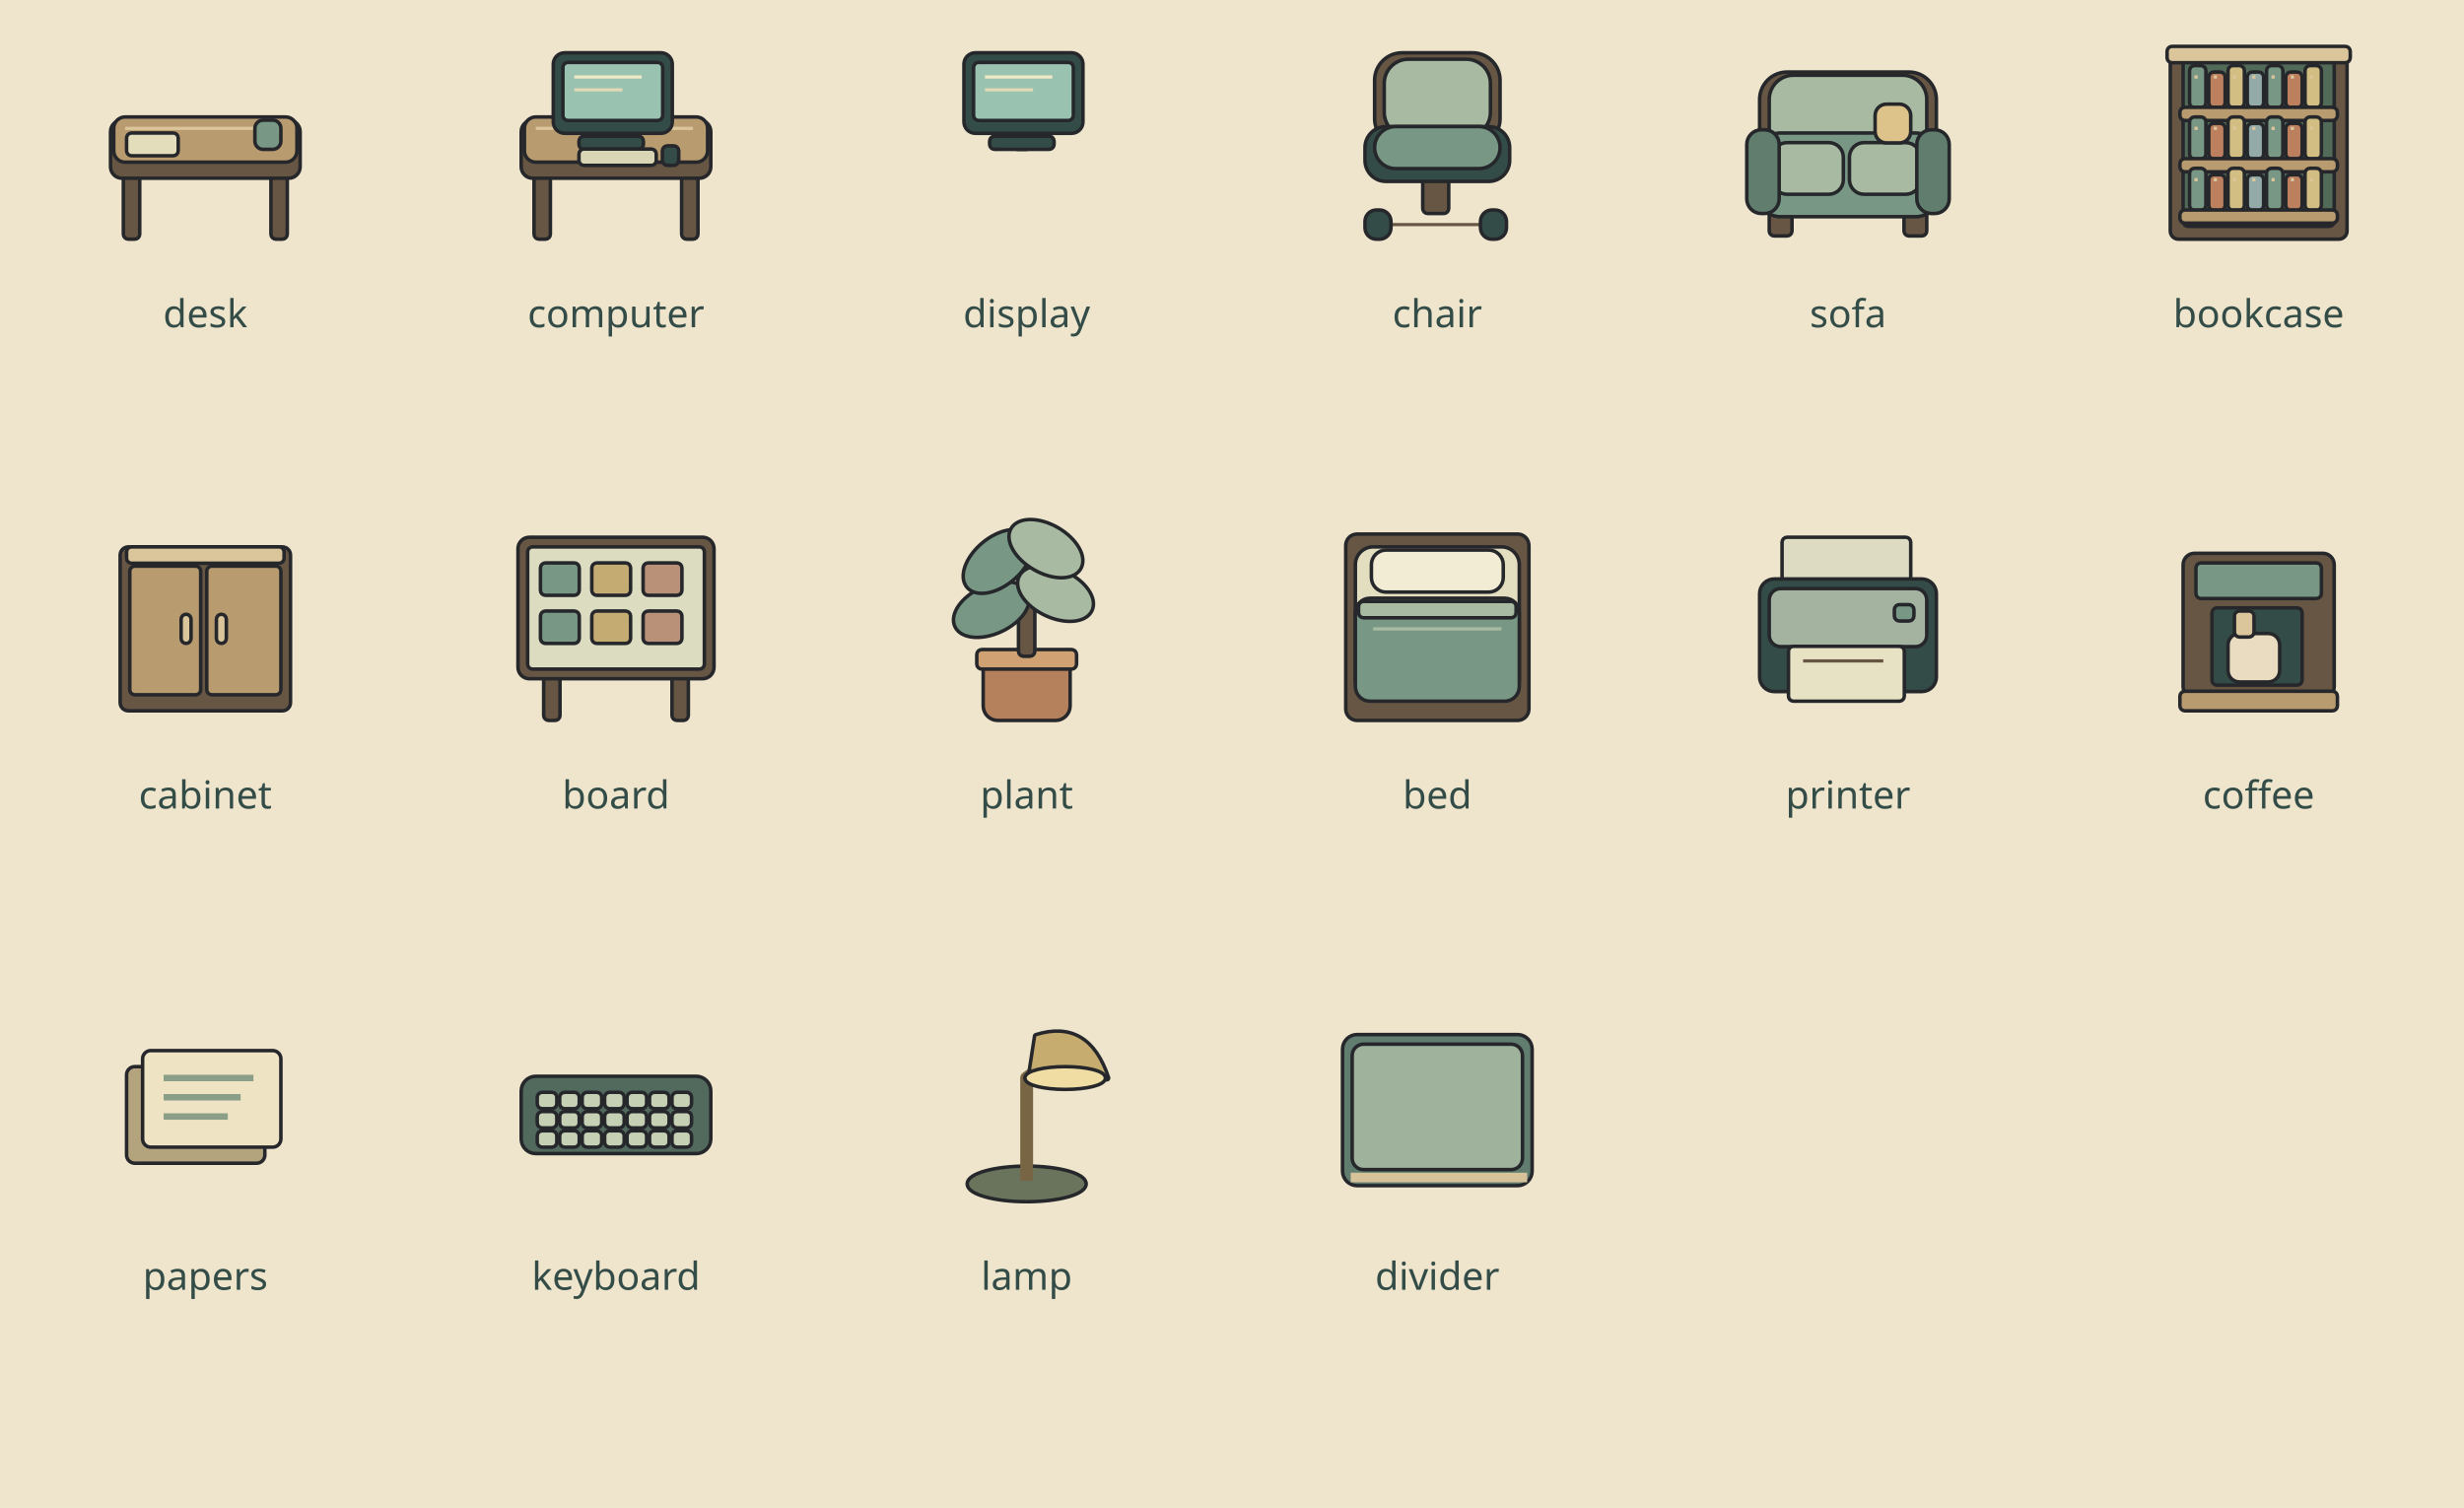
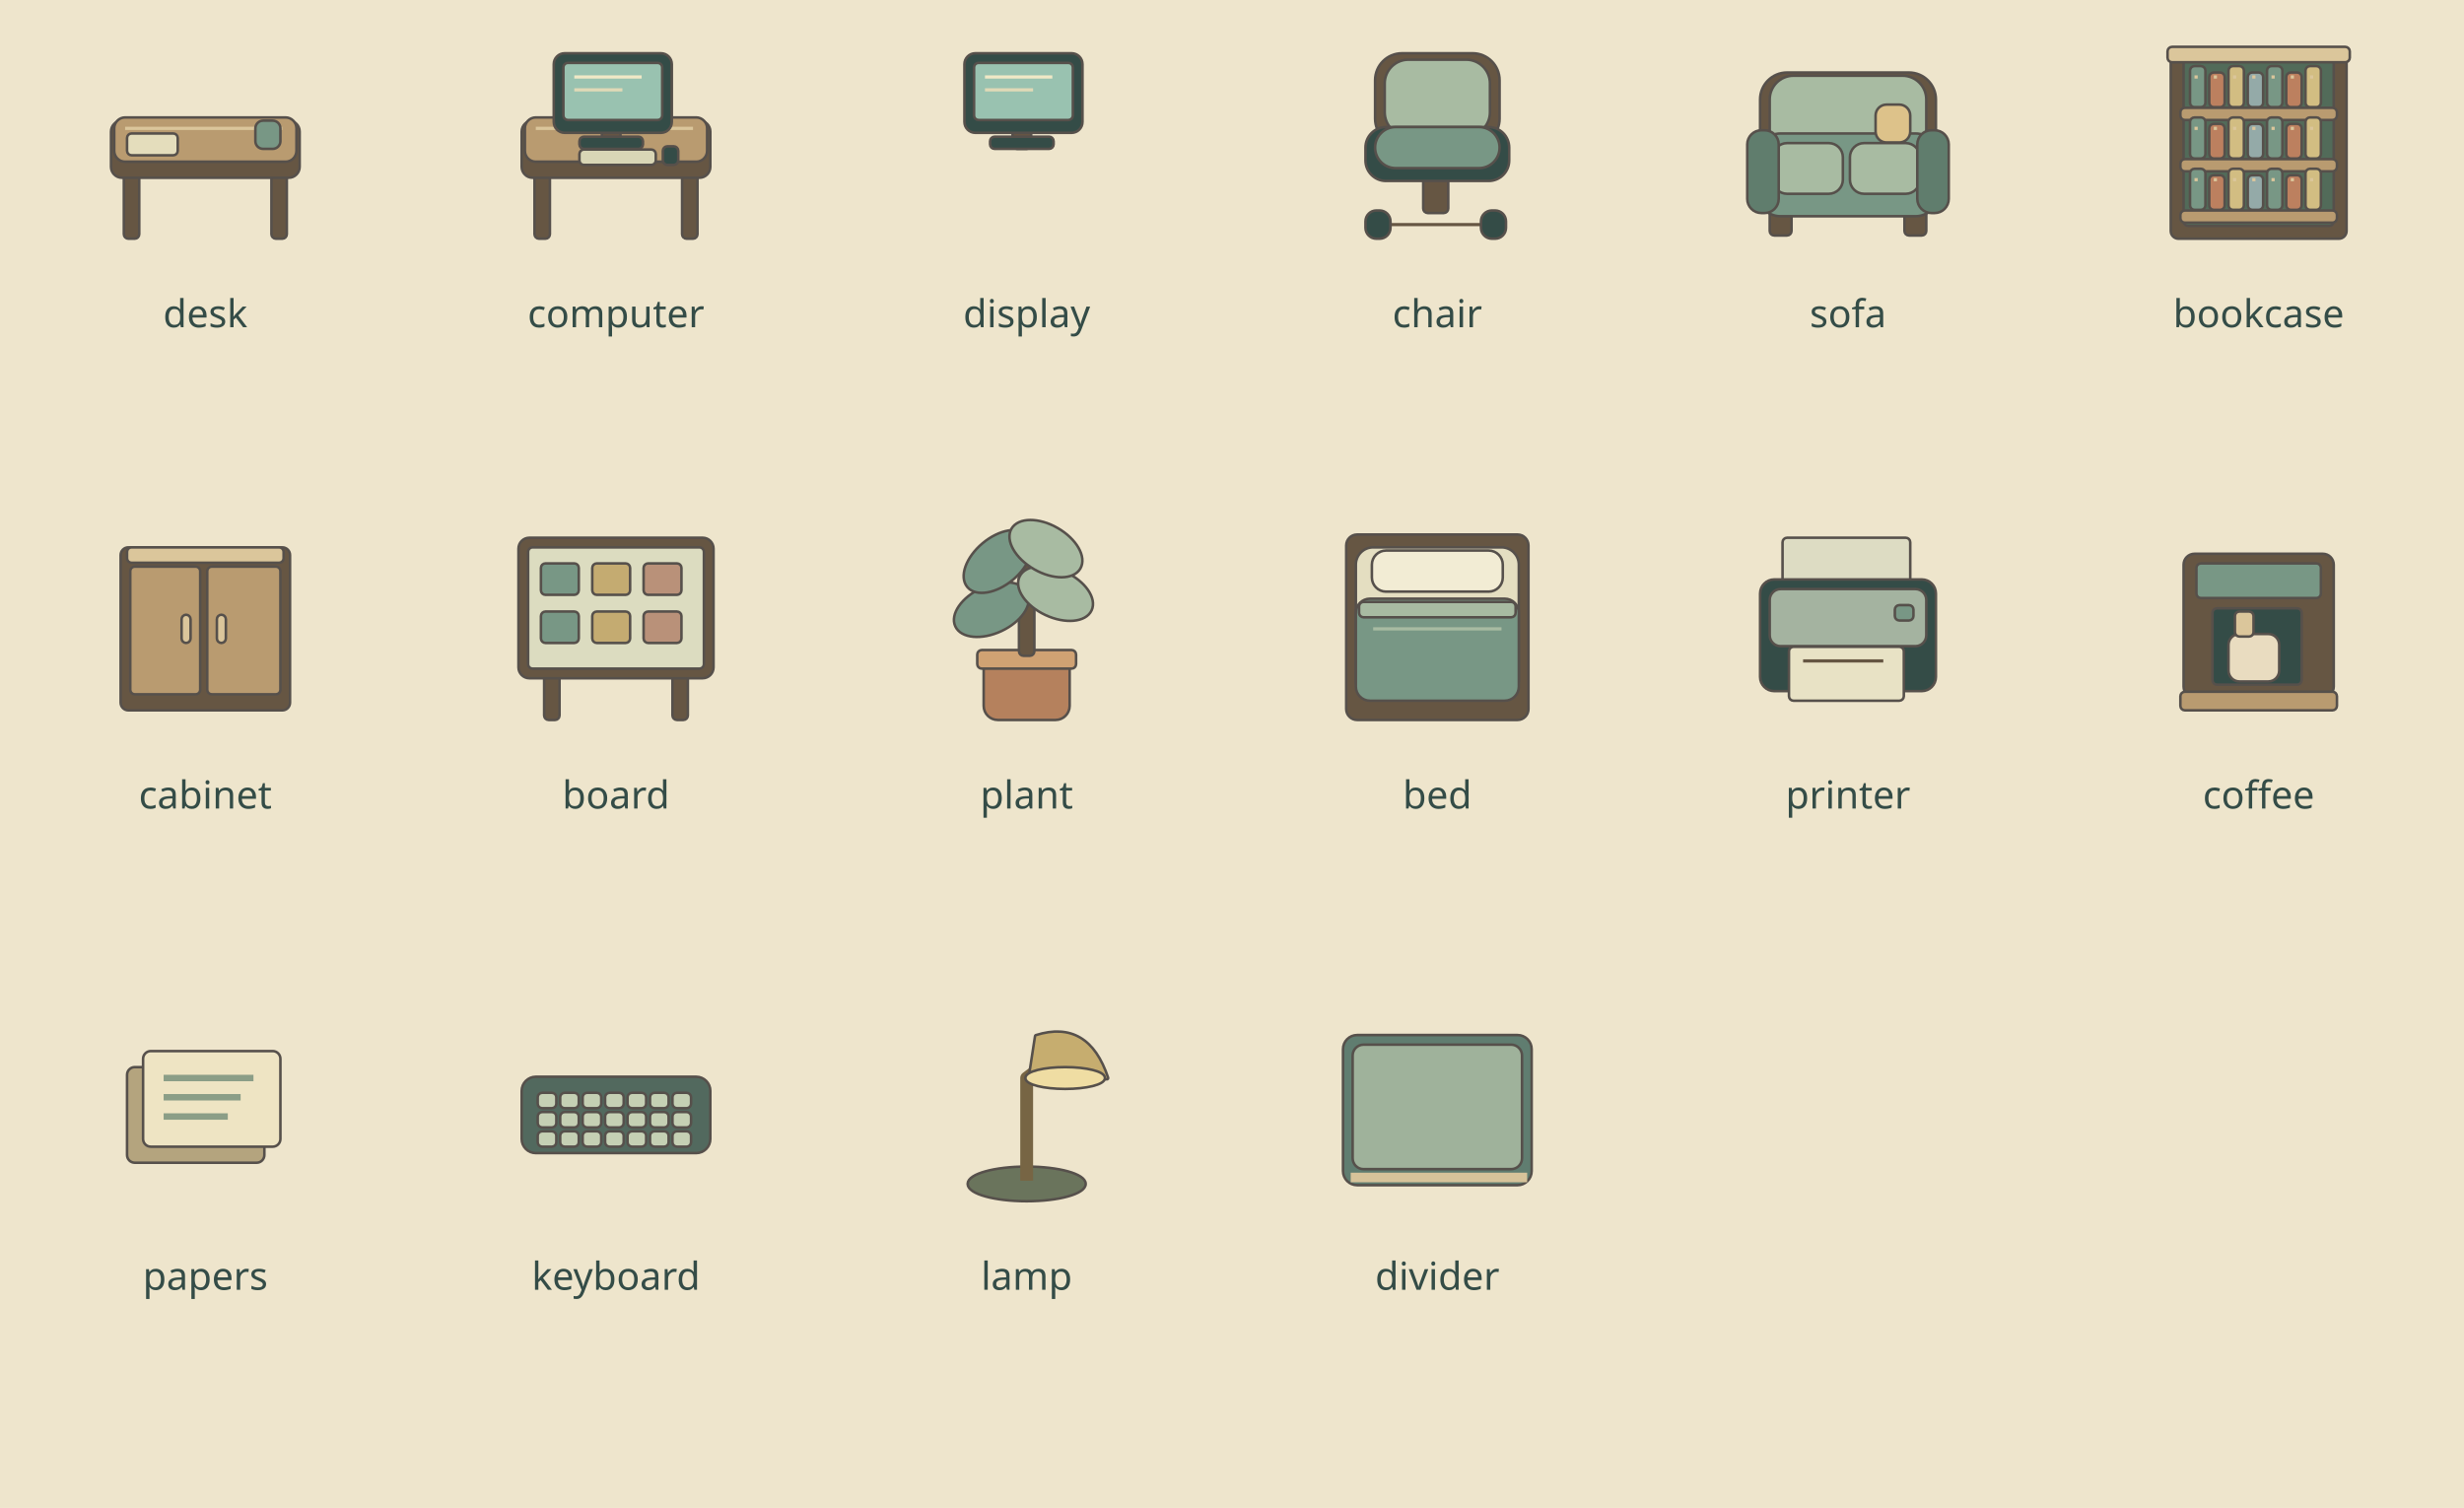
<svg xmlns="http://www.w3.org/2000/svg" width="768" height="470" viewBox="0 0 768 470">
  <rect width="768" height="470" fill="#eee5cc" />
  <g transform="translate(32 14)">
-     <g stroke="#25272b" stroke-width="2.2" stroke-linejoin="round" paint-order="stroke fill">
+     <g stroke="#56504b" stroke-width="1.6" stroke-linejoin="round" paint-order="stroke fill">
      <rect x="7" y="35" width="4" height="25" rx="1" fill="#665643" />
      <rect x="53" y="35" width="4" height="25" rx="1" fill="#665643" />
      <rect x="3" y="24" width="58" height="17" rx="3" fill="#665643" />
      <rect x="4" y="23" width="56" height="13" rx="3" fill="#b99b70" />
      <path d="M7 26L56 26" stroke="#dbc69b" stroke-width="1" />
      <rect x="8" y="28" width="15" height="6" rx="1" fill="#e4ddbc" />
      <rect x="48" y="24" width="7" height="8" rx="2" fill="#789785" />
    </g>
    <text x="32" y="88" text-anchor="middle" font-family="sans-serif" font-size="12" fill="#344c47">desk</text>
  </g>
  <g transform="translate(160 14)">
-     <g stroke="#25272b" stroke-width="2.2" stroke-linejoin="round" paint-order="stroke fill">
+     <g stroke="#56504b" stroke-width="1.6" stroke-linejoin="round" paint-order="stroke fill">
      <rect x="7" y="35" width="4" height="25" rx="1" fill="#665643" />
      <rect x="53" y="35" width="4" height="25" rx="1" fill="#665643" />
      <rect x="3" y="24" width="58" height="17" rx="3" fill="#665643" />
      <rect x="4" y="23" width="56" height="13" rx="3" fill="#b99b70" />
      <path d="M7 26L56 26" stroke="#dbc69b" stroke-width="1" />
      <rect x="28" y="18" width="5" height="14" rx="1" fill="#665643" />
      <rect x="21" y="29" width="19" height="3" rx="1" fill="#344c47" />
      <rect x="13" y="3" width="36" height="24" rx="3" fill="#344c47" />
      <rect x="16" y="6" width="30" height="17" rx="1" fill="#99c2b0" />
      <path d="M19 10L40 10" stroke="#f0e8c6" stroke-width="1" />
      <path d="M19 14L34 14" stroke="#e0d9b7" stroke-width="1" />
      <rect x="21" y="33" width="23" height="4" rx="1" fill="#d9d6b6" />
      <rect x="47" y="32" width="4" height="5" rx="1" fill="#344c47" />
    </g>
    <text x="32" y="88" text-anchor="middle" font-family="sans-serif" font-size="12" fill="#344c47">computer</text>
  </g>
  <g transform="translate(288 14)">
-     <g stroke="#25272b" stroke-width="2.2" stroke-linejoin="round" paint-order="stroke fill">
+     <g stroke="#56504b" stroke-width="1.6" stroke-linejoin="round" paint-order="stroke fill">
      <rect x="28" y="18" width="5" height="14" rx="1" fill="#665643" />
      <rect x="21" y="29" width="19" height="3" rx="1" fill="#344c47" />
      <rect x="13" y="3" width="36" height="24" rx="3" fill="#344c47" />
      <rect x="16" y="6" width="30" height="17" rx="1" fill="#99c2b0" />
      <path d="M19 10L40 10" stroke="#f0e8c6" stroke-width="1" />
      <path d="M19 14L34 14" stroke="#e0d9b7" stroke-width="1" />
    </g>
    <text x="32" y="88" text-anchor="middle" font-family="sans-serif" font-size="12" fill="#344c47">display</text>
  </g>
  <g transform="translate(416 14)">
-     <g stroke="#25272b" stroke-width="2.2" stroke-linejoin="round" paint-order="stroke fill">
+     <g stroke="#56504b" stroke-width="1.6" stroke-linejoin="round" paint-order="stroke fill">
      <rect x="28" y="37" width="7" height="15" rx="1" fill="#665643" />
      <path d="M12 56L51 56" stroke="#665643" stroke-width="1" />
      <rect x="10" y="52" width="7" height="8" rx="3" fill="#344c47" />
      <rect x="46" y="52" width="7" height="8" rx="3" fill="#344c47" />
      <rect x="13" y="3" width="38" height="28" rx="8" fill="#665643" />
      <rect x="16" y="5" width="32" height="23" rx="7" fill="#a8bba2" />
      <rect x="10" y="26" width="44" height="16" rx="6" fill="#344c47" />
      <rect x="13" y="26" width="38" height="12" rx="6" fill="#789785" />
    </g>
    <text x="32" y="88" text-anchor="middle" font-family="sans-serif" font-size="12" fill="#344c47">chair</text>
  </g>
  <g transform="translate(544 14)">
-     <g stroke="#25272b" stroke-width="2.2" stroke-linejoin="round" paint-order="stroke fill">
+     <g stroke="#56504b" stroke-width="1.6" stroke-linejoin="round" paint-order="stroke fill">
      <rect x="8" y="50" width="6" height="9" rx="1" fill="#665643" />
      <rect x="50" y="50" width="6" height="9" rx="1" fill="#665643" />
      <rect x="5" y="9" width="54" height="36" rx="8" fill="#665643" />
      <rect x="8" y="10" width="48" height="26" rx="7" fill="#a8bba2" />
      <rect x="4" y="28" width="56" height="25" rx="7" fill="#789785" />
      <rect x="9" y="31" width="21" height="15" rx="4" fill="#a8bba2" />
      <rect x="33" y="31" width="21" height="15" rx="4" fill="#a8bba2" />
      <rect x="1" y="27" width="9" height="25" rx="4" fill="#607d6d" />
      <rect x="54" y="27" width="9" height="25" rx="4" fill="#607d6d" />
      <rect x="41" y="19" width="10" height="11" rx="3" fill="#ddc28a" />
    </g>
    <text x="32" y="88" text-anchor="middle" font-family="sans-serif" font-size="12" fill="#344c47">sofa</text>
  </g>
  <g transform="translate(672 14)">
-     <g stroke="#25272b" stroke-width="2.2" stroke-linejoin="round" paint-order="stroke fill">
+     <g stroke="#56504b" stroke-width="1.6" stroke-linejoin="round" paint-order="stroke fill">
      <rect x="5" y="2" width="54" height="58" rx="2" fill="#665643" />
      <rect x="9" y="5" width="46" height="51" rx="1" fill="#526b59" />
      <rect x="11" y="7" width="4" height="12" rx="1" fill="#789785" />
      <path d="M12 10L13 10" stroke="#dbc69b" stroke-width="1" />
      <rect x="17" y="9" width="4" height="10" rx="1" fill="#bc805f" />
      <path d="M18 10L19 10" stroke="#dbc69b" stroke-width="1" />
      <rect x="23" y="7" width="4" height="12" rx="1" fill="#d2bd82" />
      <path d="M24 10L25 10" stroke="#dbc69b" stroke-width="1" />
      <rect x="29" y="9" width="4" height="10" rx="1" fill="#94aaa8" />
      <path d="M30 10L31 10" stroke="#dbc69b" stroke-width="1" />
      <rect x="35" y="7" width="4" height="12" rx="1" fill="#789785" />
      <path d="M36 10L37 10" stroke="#dbc69b" stroke-width="1" />
      <rect x="41" y="9" width="4" height="10" rx="1" fill="#bc805f" />
      <path d="M42 10L43 10" stroke="#dbc69b" stroke-width="1" />
      <rect x="47" y="7" width="4" height="12" rx="1" fill="#d2bd82" />
      <path d="M48 10L49 10" stroke="#dbc69b" stroke-width="1" />
      <rect x="8" y="20" width="48" height="3" rx="1" fill="#b99b70" />
      <rect x="11" y="23" width="4" height="12" rx="1" fill="#789785" />
      <path d="M12 26L13 26" stroke="#dbc69b" stroke-width="1" />
      <rect x="17" y="25" width="4" height="10" rx="1" fill="#bc805f" />
      <path d="M18 26L19 26" stroke="#dbc69b" stroke-width="1" />
      <rect x="23" y="23" width="4" height="12" rx="1" fill="#d2bd82" />
      <path d="M24 26L25 26" stroke="#dbc69b" stroke-width="1" />
      <rect x="29" y="25" width="4" height="10" rx="1" fill="#94aaa8" />
      <path d="M30 26L31 26" stroke="#dbc69b" stroke-width="1" />
      <rect x="35" y="23" width="4" height="12" rx="1" fill="#789785" />
      <path d="M36 26L37 26" stroke="#dbc69b" stroke-width="1" />
      <rect x="41" y="25" width="4" height="10" rx="1" fill="#bc805f" />
      <path d="M42 26L43 26" stroke="#dbc69b" stroke-width="1" />
      <rect x="47" y="23" width="4" height="12" rx="1" fill="#d2bd82" />
      <path d="M48 26L49 26" stroke="#dbc69b" stroke-width="1" />
      <rect x="8" y="36" width="48" height="3" rx="1" fill="#b99b70" />
      <rect x="11" y="39" width="4" height="12" rx="1" fill="#789785" />
      <path d="M12 42L13 42" stroke="#dbc69b" stroke-width="1" />
      <rect x="17" y="41" width="4" height="10" rx="1" fill="#bc805f" />
      <path d="M18 42L19 42" stroke="#dbc69b" stroke-width="1" />
      <rect x="23" y="39" width="4" height="12" rx="1" fill="#d2bd82" />
      <path d="M24 42L25 42" stroke="#dbc69b" stroke-width="1" />
      <rect x="29" y="41" width="4" height="10" rx="1" fill="#94aaa8" />
      <path d="M30 42L31 42" stroke="#dbc69b" stroke-width="1" />
      <rect x="35" y="39" width="4" height="12" rx="1" fill="#789785" />
      <path d="M36 42L37 42" stroke="#dbc69b" stroke-width="1" />
      <rect x="41" y="41" width="4" height="10" rx="1" fill="#bc805f" />
      <path d="M42 42L43 42" stroke="#dbc69b" stroke-width="1" />
      <rect x="47" y="39" width="4" height="12" rx="1" fill="#d2bd82" />
      <path d="M48 42L49 42" stroke="#dbc69b" stroke-width="1" />
      <rect x="8" y="52" width="48" height="3" rx="1" fill="#b99b70" />
      <rect x="4" y="1" width="56" height="4" rx="1" fill="#dbc69b" />
    </g>
    <text x="32" y="88" text-anchor="middle" font-family="sans-serif" font-size="12" fill="#344c47">bookcase</text>
  </g>
  <g transform="translate(32 164)">
-     <g stroke="#25272b" stroke-width="2.2" stroke-linejoin="round" paint-order="stroke fill">
+     <g stroke="#56504b" stroke-width="1.6" stroke-linejoin="round" paint-order="stroke fill">
      <rect x="6" y="7" width="52" height="50" rx="2" fill="#665643" />
      <rect x="8" y="7" width="48" height="4" rx="1" fill="#dbc69b" />
      <rect x="9" y="13" width="21" height="39" rx="1" fill="#b99b70" />
      <rect x="33" y="13" width="22" height="39" rx="1" fill="#b99b70" />
      <rect x="25" y="28" width="2" height="8" rx="1" fill="#dbc69b" />
      <rect x="36" y="28" width="2" height="8" rx="1" fill="#dbc69b" />
    </g>
    <text x="32" y="88" text-anchor="middle" font-family="sans-serif" font-size="12" fill="#344c47">cabinet</text>
  </g>
  <g transform="translate(160 164)">
-     <g stroke="#25272b" stroke-width="2.2" stroke-linejoin="round" paint-order="stroke fill">
+     <g stroke="#56504b" stroke-width="1.6" stroke-linejoin="round" paint-order="stroke fill">
      <rect x="10" y="42" width="4" height="18" rx="1" fill="#665643" />
      <rect x="50" y="42" width="4" height="18" rx="1" fill="#665643" />
      <rect x="2" y="4" width="60" height="43" rx="3" fill="#665643" />
      <rect x="5" y="7" width="54" height="37" rx="1" fill="#dcdcc0" />
      <rect x="9" y="12" width="11" height="9" rx="1" fill="#789785" />
      <rect x="25" y="12" width="11" height="9" rx="1" fill="#c4ab71" />
      <rect x="41" y="12" width="11" height="9" rx="1" fill="#b99179" />
      <rect x="9" y="27" width="11" height="9" rx="1" fill="#789785" />
      <rect x="25" y="27" width="11" height="9" rx="1" fill="#c4ab71" />
      <rect x="41" y="27" width="11" height="9" rx="1" fill="#b99179" />
    </g>
    <text x="32" y="88" text-anchor="middle" font-family="sans-serif" font-size="12" fill="#344c47">board</text>
  </g>
  <g transform="translate(288 164)">
-     <g stroke="#25272b" stroke-width="2.2" stroke-linejoin="round" paint-order="stroke fill">
+     <g stroke="#56504b" stroke-width="1.6" stroke-linejoin="round" paint-order="stroke fill">
      <rect x="19" y="40" width="26" height="20" rx="4" fill="#b5815d" />
      <rect x="17" y="39" width="30" height="5" rx="1" fill="#d0a273" />
      <rect x="30" y="11" width="4" height="29" rx="1" fill="#665643" />
      <ellipse cx="21" cy="26" rx="12" ry="7" fill="#789785" transform="rotate(-25 21 26)" />
      <ellipse cx="41" cy="21" rx="12" ry="7" fill="#a8bba2" transform="rotate(25 41 21)" />
      <ellipse cx="23" cy="11" rx="12" ry="7" fill="#789785" transform="rotate(-40 23 11)" />
      <ellipse cx="38" cy="7" rx="12" ry="7" fill="#a8bba2" transform="rotate(30 38 7)" />
    </g>
    <text x="32" y="88" text-anchor="middle" font-family="sans-serif" font-size="12" fill="#344c47">plant</text>
  </g>
  <g transform="translate(416 164)">
-     <g stroke="#25272b" stroke-width="2.2" stroke-linejoin="round" paint-order="stroke fill">
+     <g stroke="#56504b" stroke-width="1.6" stroke-linejoin="round" paint-order="stroke fill">
      <rect x="4" y="3" width="56" height="57" rx="3" fill="#665643" />
      <rect x="7" y="7" width="50" height="46" rx="5" fill="#e4dec1" />
      <rect x="12" y="8" width="40" height="12" rx="4" fill="#f2ecd4" />
      <rect x="7" y="23" width="50" height="31" rx="4" fill="#789785" />
      <rect x="8" y="24" width="48" height="4" rx="1" fill="#a8bba2" />
      <path d="M12 32L52 32" stroke="#a8bba2" stroke-width="1" />
    </g>
    <text x="32" y="88" text-anchor="middle" font-family="sans-serif" font-size="12" fill="#344c47">bed</text>
  </g>
  <g transform="translate(544 164)">
-     <g stroke="#25272b" stroke-width="2.2" stroke-linejoin="round" paint-order="stroke fill">
+     <g stroke="#56504b" stroke-width="1.6" stroke-linejoin="round" paint-order="stroke fill">
      <rect x="12" y="4" width="39" height="16" rx="1" fill="#dddcc3" />
      <rect x="5" y="17" width="54" height="34" rx="4" fill="#344c47" />
      <rect x="8" y="20" width="48" height="17" rx="3" fill="#a4b3a0" />
      <rect x="14" y="38" width="35" height="16" rx="1" fill="#e8e2c5" />
      <path d="M18 42L43 42" stroke="#665643" stroke-width="1" />
      <rect x="47" y="25" width="5" height="4" rx="1" fill="#789785" />
    </g>
    <text x="32" y="88" text-anchor="middle" font-family="sans-serif" font-size="12" fill="#344c47">printer</text>
  </g>
  <g transform="translate(672 164)">
-     <g stroke="#25272b" stroke-width="2.2" stroke-linejoin="round" paint-order="stroke fill">
+     <g stroke="#56504b" stroke-width="1.6" stroke-linejoin="round" paint-order="stroke fill">
      <rect x="9" y="9" width="46" height="44" rx="3" fill="#665643" />
      <rect x="13" y="12" width="38" height="10" rx="1" fill="#789785" />
      <rect x="18" y="26" width="27" height="23" rx="1" fill="#344c47" />
      <rect x="23" y="34" width="15" height="14" rx="3" fill="#e9dcc0" />
      <rect x="25" y="27" width="5" height="7" rx="1" fill="#dbc69b" />
      <rect x="8" y="52" width="48" height="5" rx="1" fill="#b99b70" />
    </g>
    <text x="32" y="88" text-anchor="middle" font-family="sans-serif" font-size="12" fill="#344c47">coffee</text>
  </g>
  <g transform="translate(32 314)">
-     <g stroke="#25272b" stroke-width="2.2" stroke-linejoin="round" paint-order="stroke fill">
+     <g stroke="#56504b" stroke-width="1.6" stroke-linejoin="round" paint-order="stroke fill">
      <rect x="8" y="19" width="42" height="29" rx="2" fill="#b4a47e" />
      <rect x="13" y="14" width="42" height="29" rx="2" fill="#eee4c3" />
      <path d="M19 22H47M19 28H43M19 34H39" stroke="#8b9e87" stroke-width="2" />
    </g>
    <text x="32" y="88" text-anchor="middle" font-family="sans-serif" font-size="12" fill="#344c47">papers</text>
  </g>
  <g transform="translate(160 314)">
-     <g stroke="#25272b" stroke-width="2.2" stroke-linejoin="round" paint-order="stroke fill">
+     <g stroke="#56504b" stroke-width="1.6" stroke-linejoin="round" paint-order="stroke fill">
      <rect x="3" y="22" width="58" height="23" rx="4" fill="#52695e" />
      <rect x="8" y="27" width="5" height="4" rx="1" fill="#c5d0b4" />
      <rect x="15" y="27" width="5" height="4" rx="1" fill="#c5d0b4" />
      <rect x="22" y="27" width="5" height="4" rx="1" fill="#c5d0b4" />
      <rect x="29" y="27" width="5" height="4" rx="1" fill="#c5d0b4" />
      <rect x="36" y="27" width="5" height="4" rx="1" fill="#c5d0b4" />
      <rect x="43" y="27" width="5" height="4" rx="1" fill="#c5d0b4" />
      <rect x="50" y="27" width="5" height="4" rx="1" fill="#c5d0b4" />
      <rect x="8" y="33" width="5" height="4" rx="1" fill="#c5d0b4" />
      <rect x="15" y="33" width="5" height="4" rx="1" fill="#c5d0b4" />
      <rect x="22" y="33" width="5" height="4" rx="1" fill="#c5d0b4" />
      <rect x="29" y="33" width="5" height="4" rx="1" fill="#c5d0b4" />
      <rect x="36" y="33" width="5" height="4" rx="1" fill="#c5d0b4" />
      <rect x="43" y="33" width="5" height="4" rx="1" fill="#c5d0b4" />
      <rect x="50" y="33" width="5" height="4" rx="1" fill="#c5d0b4" />
      <rect x="8" y="39" width="5" height="4" rx="1" fill="#c5d0b4" />
      <rect x="15" y="39" width="5" height="4" rx="1" fill="#c5d0b4" />
      <rect x="22" y="39" width="5" height="4" rx="1" fill="#c5d0b4" />
      <rect x="29" y="39" width="5" height="4" rx="1" fill="#c5d0b4" />
      <rect x="36" y="39" width="5" height="4" rx="1" fill="#c5d0b4" />
      <rect x="43" y="39" width="5" height="4" rx="1" fill="#c5d0b4" />
      <rect x="50" y="39" width="5" height="4" rx="1" fill="#c5d0b4" />
    </g>
    <text x="32" y="88" text-anchor="middle" font-family="sans-serif" font-size="12" fill="#344c47">keyboard</text>
  </g>
  <g transform="translate(288 314)">
-     <g stroke="#25272b" stroke-width="2.2" stroke-linejoin="round" paint-order="stroke fill">
+     <g stroke="#56504b" stroke-width="1.6" stroke-linejoin="round" paint-order="stroke fill">
      <ellipse cx="32" cy="55" rx="18" ry="5" fill="#6a745c" />
      <path d="M32 54V22L44 13" fill="none" stroke="#776544" stroke-width="4" />
      <path d="M35 9Q51 4 57 22H33Z" fill="#c6ad6f" />
      <ellipse cx="44" cy="22" rx="12" ry="3" fill="#efdda3" />
    </g>
    <text x="32" y="88" text-anchor="middle" font-family="sans-serif" font-size="12" fill="#344c47">lamp</text>
  </g>
  <g transform="translate(416 314)">
-     <g stroke="#25272b" stroke-width="2.2" stroke-linejoin="round" paint-order="stroke fill">
+     <g stroke="#56504b" stroke-width="1.6" stroke-linejoin="round" paint-order="stroke fill">
      <rect x="3" y="9" width="58" height="46" rx="4" fill="#607d70" />
      <rect x="6" y="12" width="52" height="38" rx="3" fill="#9fb29b" />
      <path d="M5 53H60" stroke="#d7c39a" stroke-width="3" />
    </g>
    <text x="32" y="88" text-anchor="middle" font-family="sans-serif" font-size="12" fill="#344c47">divider</text>
  </g>
</svg>
